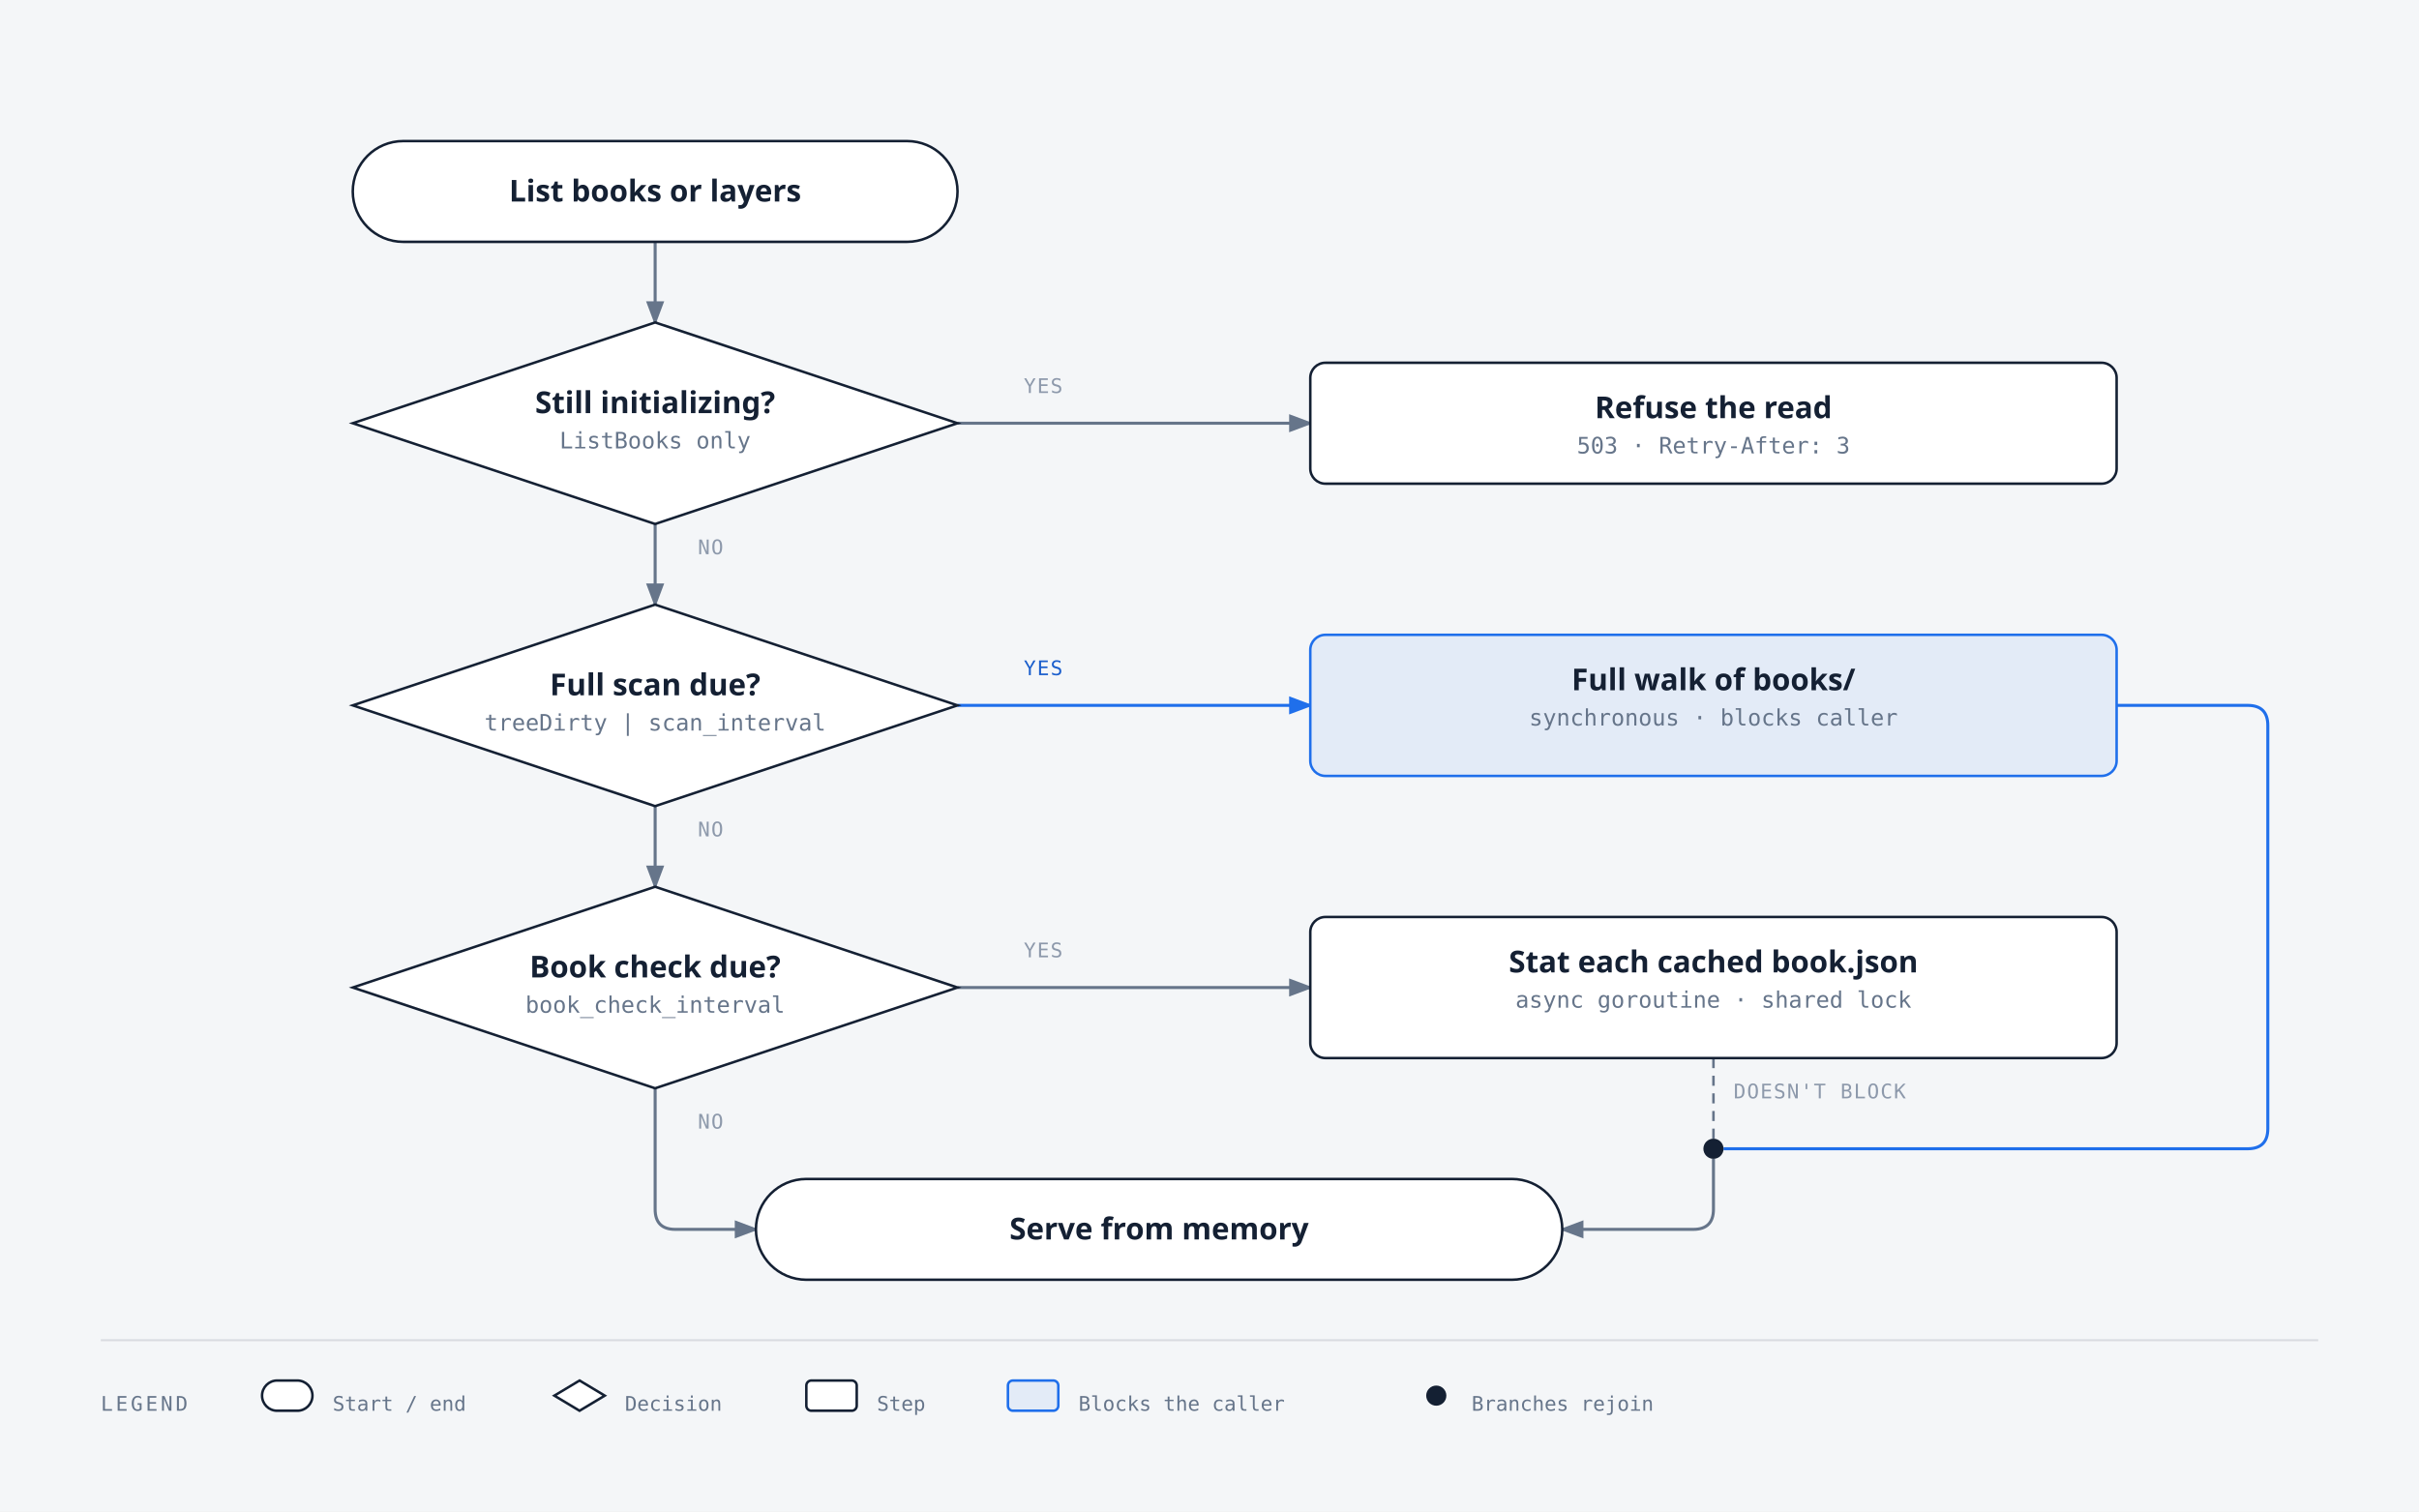
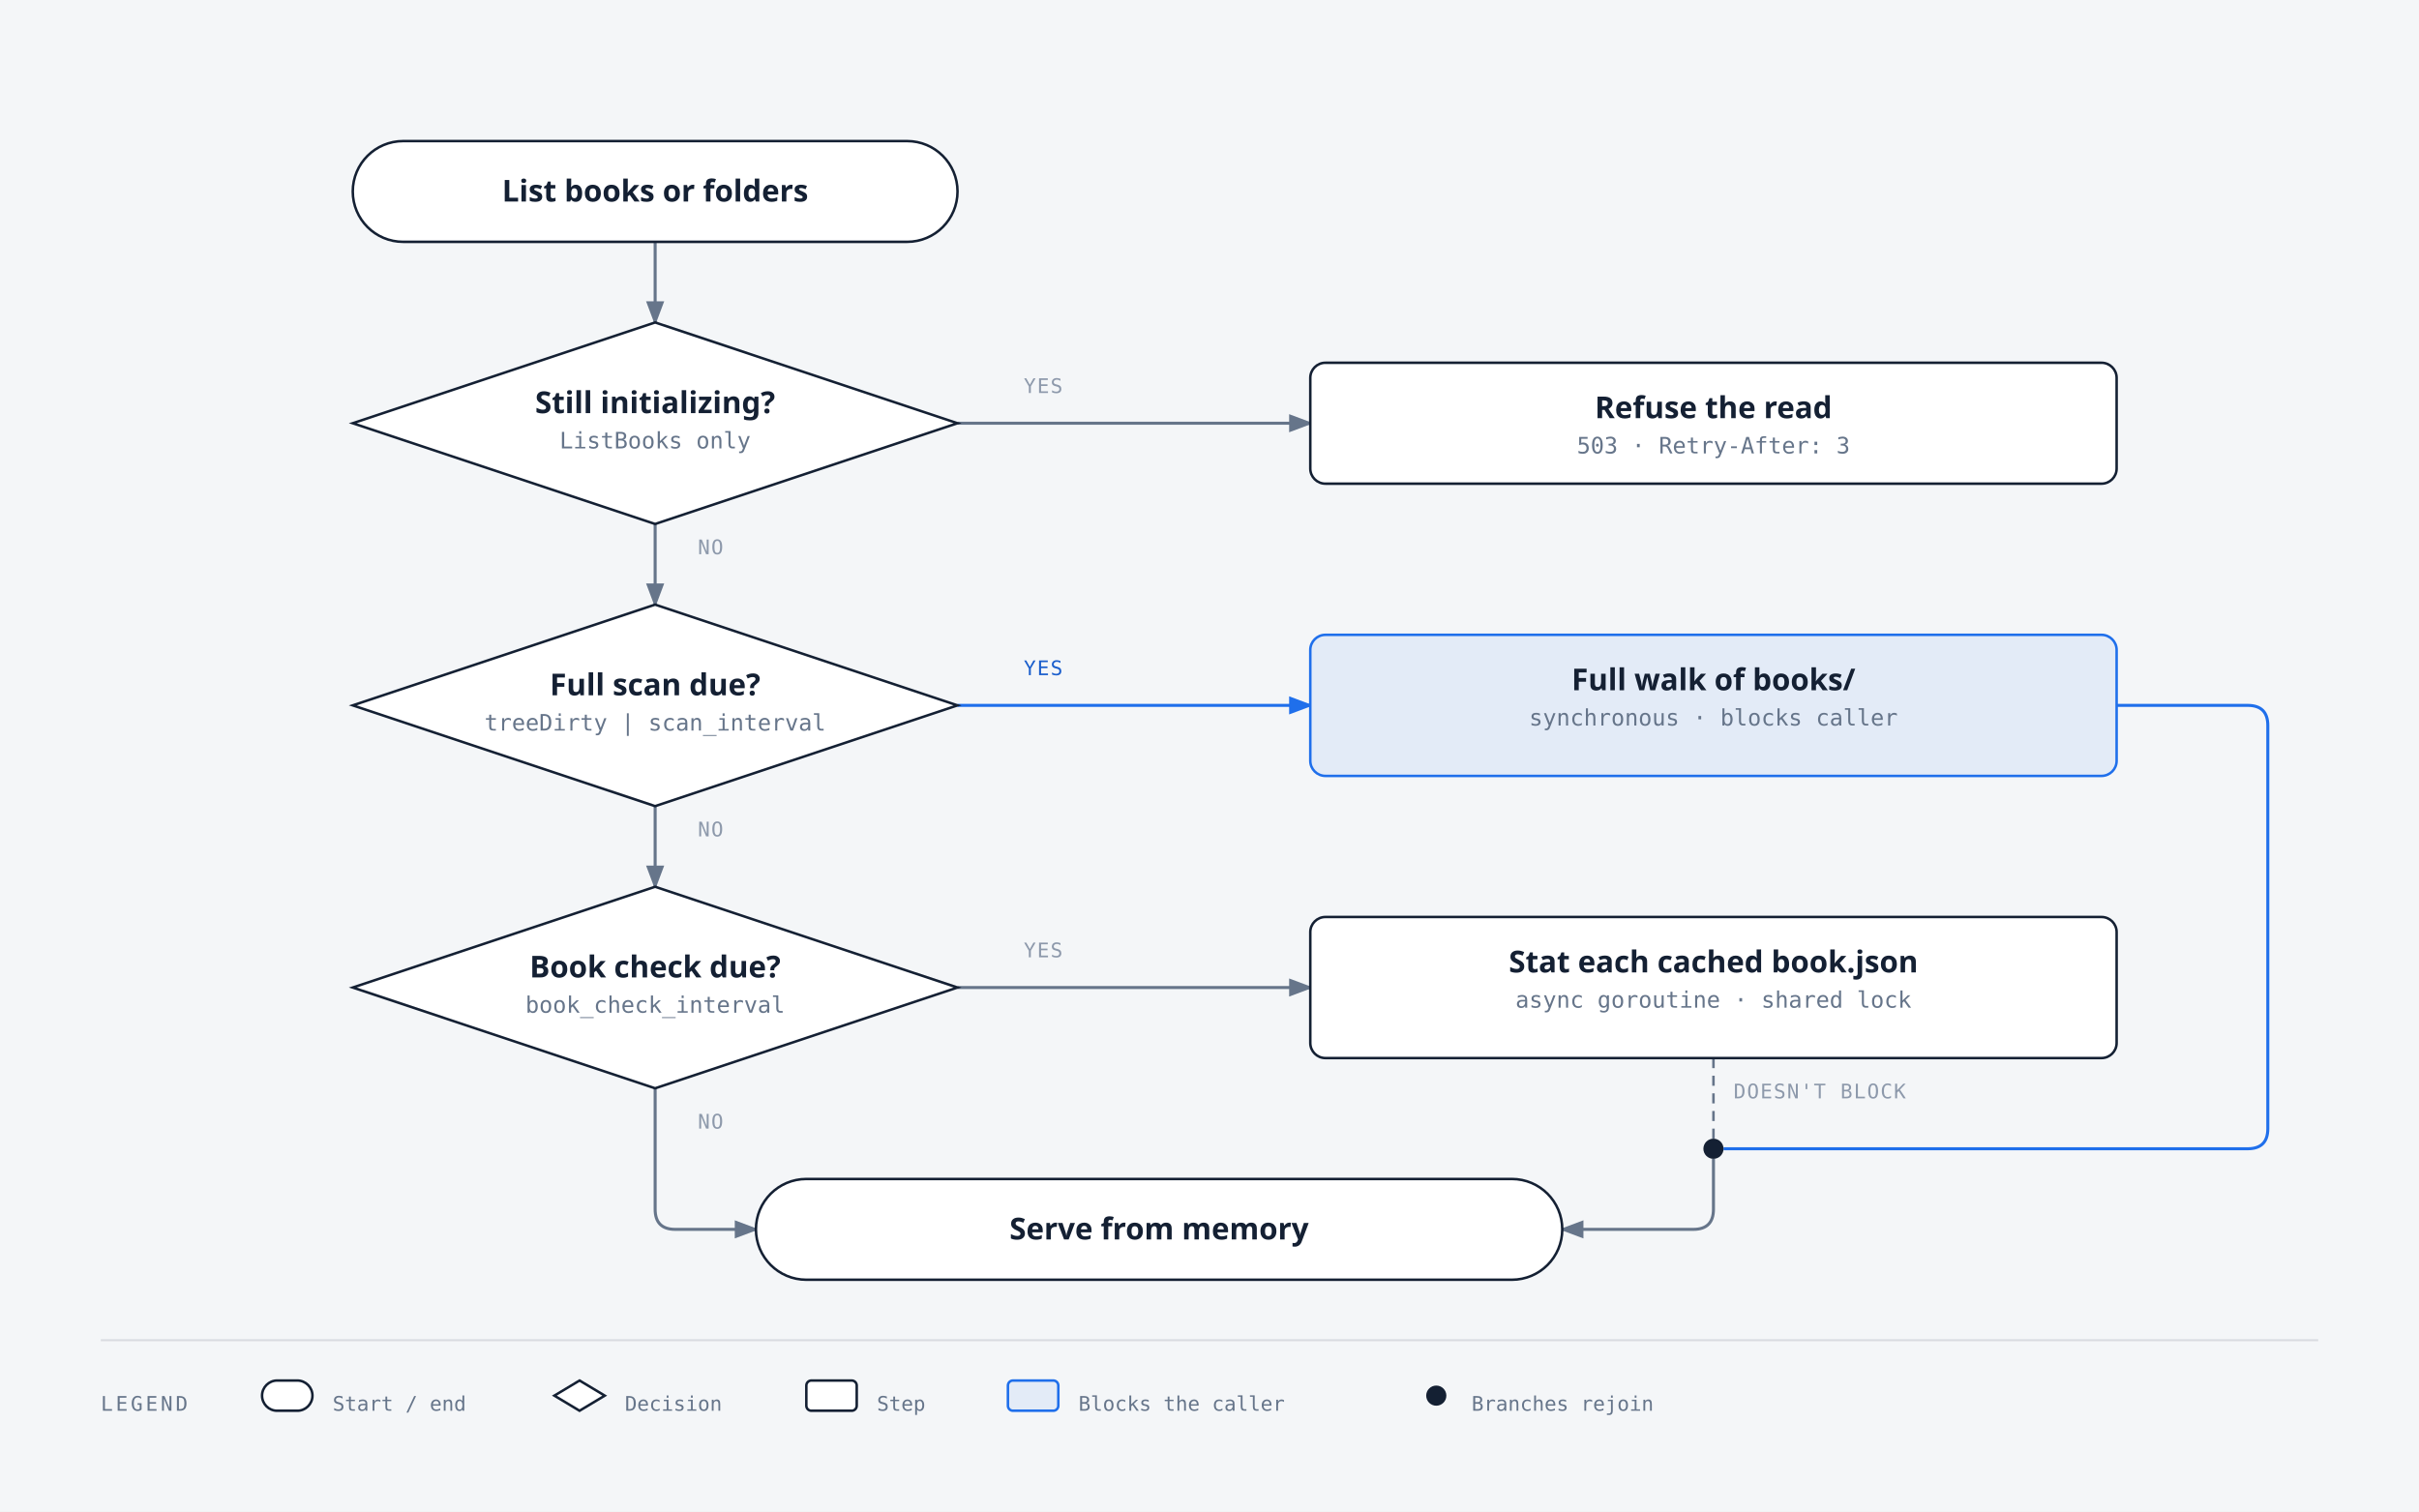
<svg xmlns="http://www.w3.org/2000/svg" viewBox="0 0 960 600" role="img" aria-labelledby="plainshelf-cache-refresh-title plainshelf-cache-refresh-desc">
  <defs>
    <marker id="arrow" markerWidth="8" markerHeight="6" refX="7" refY="3" orient="auto">
      <polygon points="0 0, 8 3, 0 6" fill="#66758a" />
    </marker>
    <marker id="arrow-accent" markerWidth="8" markerHeight="6" refX="7" refY="3" orient="auto">
      <polygon points="0 0, 8 3, 0 6" fill="#1f6feb" />
    </marker>
  </defs>
  <rect width="100%" height="100%" fill="#f4f6f8" />
  <path d="M 260,96 V 128" fill="none" stroke="#66758a" stroke-width="1.2" marker-end="url(#arrow)" />
  <path d="M 380,168 H 520" fill="none" stroke="#66758a" stroke-width="1.2" marker-end="url(#arrow)" />
  <rect x="400" y="148" width="28" height="12" rx="2" fill="#f4f6f8" />
  <text x="414" y="156" fill="#8d99ab" font-size="8" font-family="ui-monospace,'SF Mono',Menlo,Consolas,monospace" text-anchor="middle" letter-spacing="0.06em">YES</text>
  <path d="M 260,208 V 240" fill="none" stroke="#66758a" stroke-width="1.2" marker-end="url(#arrow)" />
  <rect x="268" y="212" width="28" height="12" rx="2" fill="#f4f6f8" />
  <text x="282" y="220" fill="#8d99ab" font-size="8" font-family="ui-monospace,'SF Mono',Menlo,Consolas,monospace" text-anchor="middle" letter-spacing="0.06em">NO</text>
  <path d="M 380,280 H 520" fill="none" stroke="#1f6feb" stroke-width="1.2" marker-end="url(#arrow-accent)" />
  <rect x="400" y="260" width="28" height="12" rx="2" fill="#f4f6f8" />
  <text x="414" y="268" fill="#1a5ecc" font-size="8" font-family="ui-monospace,'SF Mono',Menlo,Consolas,monospace" text-anchor="middle" letter-spacing="0.06em">YES</text>
  <path d="M 260,320 V 352" fill="none" stroke="#66758a" stroke-width="1.2" marker-end="url(#arrow)" />
  <rect x="268" y="324" width="28" height="12" rx="2" fill="#f4f6f8" />
  <text x="282" y="332" fill="#8d99ab" font-size="8" font-family="ui-monospace,'SF Mono',Menlo,Consolas,monospace" text-anchor="middle" letter-spacing="0.06em">NO</text>
  <path d="M 380,392 H 520" fill="none" stroke="#66758a" stroke-width="1.2" marker-end="url(#arrow)" />
  <rect x="400" y="372" width="28" height="12" rx="2" fill="#f4f6f8" />
  <text x="414" y="380" fill="#8d99ab" font-size="8" font-family="ui-monospace,'SF Mono',Menlo,Consolas,monospace" text-anchor="middle" letter-spacing="0.06em">YES</text>
  <path d="M 260,432 V 480 Q 260,488 268,488 H 300" fill="none" stroke="#66758a" stroke-width="1.2" marker-end="url(#arrow)" />
  <rect x="268" y="440" width="28" height="12" rx="2" fill="#f4f6f8" />
  <text x="282" y="448" fill="#8d99ab" font-size="8" font-family="ui-monospace,'SF Mono',Menlo,Consolas,monospace" text-anchor="middle" letter-spacing="0.06em">NO</text>
  <path d="M 840,280 H 892 Q 900,280 900,288 V 448 Q 900,456 892,456 H 684" fill="none" stroke="#1f6feb" stroke-width="1.2" />
  <path d="M 680,420 V 452" fill="none" stroke="#66758a" stroke-width="1" stroke-dasharray="4,3" />
  <rect x="688" y="428" width="88" height="12" rx="2" fill="#f4f6f8" />
  <text x="688" y="436" fill="#8d99ab" font-size="8" font-family="ui-monospace,'SF Mono',Menlo,Consolas,monospace" text-anchor="start" letter-spacing="0.06em">DOESN'T BLOCK</text>
  <path d="M 680,460 V 480 Q 680,488 672,488 H 620" fill="none" stroke="#66758a" stroke-width="1.2" marker-end="url(#arrow)" />
  <rect x="140" y="56" width="240" height="40" rx="20" fill="#f4f6f8" />
  <rect x="140" y="56" width="240" height="40" rx="20" fill="#ffffff" stroke="#142033" stroke-width="1" />
-   <text x="260" y="80" fill="#142033" font-size="12" font-weight="600" font-family="'Avenir Next','Segoe UI',system-ui,sans-serif" text-anchor="middle">List books or layers</text>
+   <text x="260" y="80" fill="#142033" font-size="12" font-weight="600" font-family="'Avenir Next','Segoe UI',system-ui,sans-serif" text-anchor="middle">List books or folders</text>
  <polygon points="260,128 380,168 260,208 140,168" fill="#f4f6f8" />
  <polygon points="260,128 380,168 260,208 140,168" fill="#ffffff" stroke="#142033" stroke-width="1" />
  <text x="260" y="164" fill="#142033" font-size="12" font-weight="600" font-family="'Avenir Next','Segoe UI',system-ui,sans-serif" text-anchor="middle">Still initializing?</text>
  <text x="260" y="178" fill="#66758a" font-size="9" font-family="ui-monospace,'SF Mono',Menlo,Consolas,monospace" text-anchor="middle">ListBooks only</text>
  <rect x="520" y="144" width="320" height="48" rx="6" fill="#f4f6f8" />
  <rect x="520" y="144" width="320" height="48" rx="6" fill="#ffffff" stroke="#142033" stroke-width="1" />
  <text x="680" y="166" fill="#142033" font-size="12" font-weight="600" font-family="'Avenir Next','Segoe UI',system-ui,sans-serif" text-anchor="middle">Refuse the read</text>
  <text x="680" y="180" fill="#66758a" font-size="9" font-family="ui-monospace,'SF Mono',Menlo,Consolas,monospace" text-anchor="middle">503 · Retry-After: 3</text>
  <polygon points="260,240 380,280 260,320 140,280" fill="#f4f6f8" />
  <polygon points="260,240 380,280 260,320 140,280" fill="#ffffff" stroke="#142033" stroke-width="1" />
  <text x="260" y="276" fill="#142033" font-size="12" font-weight="600" font-family="'Avenir Next','Segoe UI',system-ui,sans-serif" text-anchor="middle">Full scan due?</text>
  <text x="260" y="290" fill="#66758a" font-size="9" font-family="ui-monospace,'SF Mono',Menlo,Consolas,monospace" text-anchor="middle">treeDirty | scan_interval</text>
  <rect x="520" y="252" width="320" height="56" rx="6" fill="#f4f6f8" />
  <rect x="520" y="252" width="320" height="56" rx="6" fill="rgba(31,111,235,0.08)" stroke="#1f6feb" stroke-width="1" />
  <text x="680" y="274" fill="#142033" font-size="12" font-weight="600" font-family="'Avenir Next','Segoe UI',system-ui,sans-serif" text-anchor="middle">Full walk of books/</text>
  <text x="680" y="288" fill="#66758a" font-size="9" font-family="ui-monospace,'SF Mono',Menlo,Consolas,monospace" text-anchor="middle">synchronous · blocks caller</text>
  <polygon points="260,352 380,392 260,432 140,392" fill="#f4f6f8" />
  <polygon points="260,352 380,392 260,432 140,392" fill="#ffffff" stroke="#142033" stroke-width="1" />
  <text x="260" y="388" fill="#142033" font-size="12" font-weight="600" font-family="'Avenir Next','Segoe UI',system-ui,sans-serif" text-anchor="middle">Book check due?</text>
  <text x="260" y="402" fill="#66758a" font-size="9" font-family="ui-monospace,'SF Mono',Menlo,Consolas,monospace" text-anchor="middle">book_check_interval</text>
  <rect x="520" y="364" width="320" height="56" rx="6" fill="#f4f6f8" />
  <rect x="520" y="364" width="320" height="56" rx="6" fill="#ffffff" stroke="#142033" stroke-width="1" />
  <text x="680" y="386" fill="#142033" font-size="12" font-weight="600" font-family="'Avenir Next','Segoe UI',system-ui,sans-serif" text-anchor="middle">Stat each cached book.json</text>
  <text x="680" y="400" fill="#66758a" font-size="9" font-family="ui-monospace,'SF Mono',Menlo,Consolas,monospace" text-anchor="middle">async goroutine · shared lock</text>
  <circle cx="680" cy="456" r="4" fill="#142033" />
  <rect x="300" y="468" width="320" height="40" rx="20" fill="#f4f6f8" />
  <rect x="300" y="468" width="320" height="40" rx="20" fill="#ffffff" stroke="#142033" stroke-width="1" />
  <text x="460" y="492" fill="#142033" font-size="12" font-weight="600" font-family="'Avenir Next','Segoe UI',system-ui,sans-serif" text-anchor="middle">Serve from memory</text>
  <line x1="40" y1="532" x2="920" y2="532" stroke="rgba(20,32,51,0.12)" stroke-width="0.8" />
  <text x="40" y="560" fill="#66758a" font-size="8" font-family="ui-monospace,'SF Mono',Menlo,Consolas,monospace" letter-spacing="0.14em">LEGEND</text>
  <rect x="104" y="548" width="20" height="12" rx="6" fill="#ffffff" stroke="#142033" stroke-width="1" />
  <text x="132" y="560" fill="#66758a" font-size="8" font-family="ui-monospace,'SF Mono',Menlo,Consolas,monospace">Start / end</text>
  <polygon points="230,548 240,554 230,560 220,554" fill="#ffffff" stroke="#142033" stroke-width="1" />
  <text x="248" y="560" fill="#66758a" font-size="8" font-family="ui-monospace,'SF Mono',Menlo,Consolas,monospace">Decision</text>
  <rect x="320" y="548" width="20" height="12" rx="2" fill="#ffffff" stroke="#142033" stroke-width="1" />
  <text x="348" y="560" fill="#66758a" font-size="8" font-family="ui-monospace,'SF Mono',Menlo,Consolas,monospace">Step</text>
  <rect x="400" y="548" width="20" height="12" rx="2" fill="rgba(31,111,235,0.08)" stroke="#1f6feb" stroke-width="1" />
  <text x="428" y="560" fill="#66758a" font-size="8" font-family="ui-monospace,'SF Mono',Menlo,Consolas,monospace">Blocks the caller</text>
  <circle cx="570" cy="554" r="4" fill="#142033" />
  <text x="584" y="560" fill="#66758a" font-size="8" font-family="ui-monospace,'SF Mono',Menlo,Consolas,monospace">Branches rejoin</text>
</svg>
